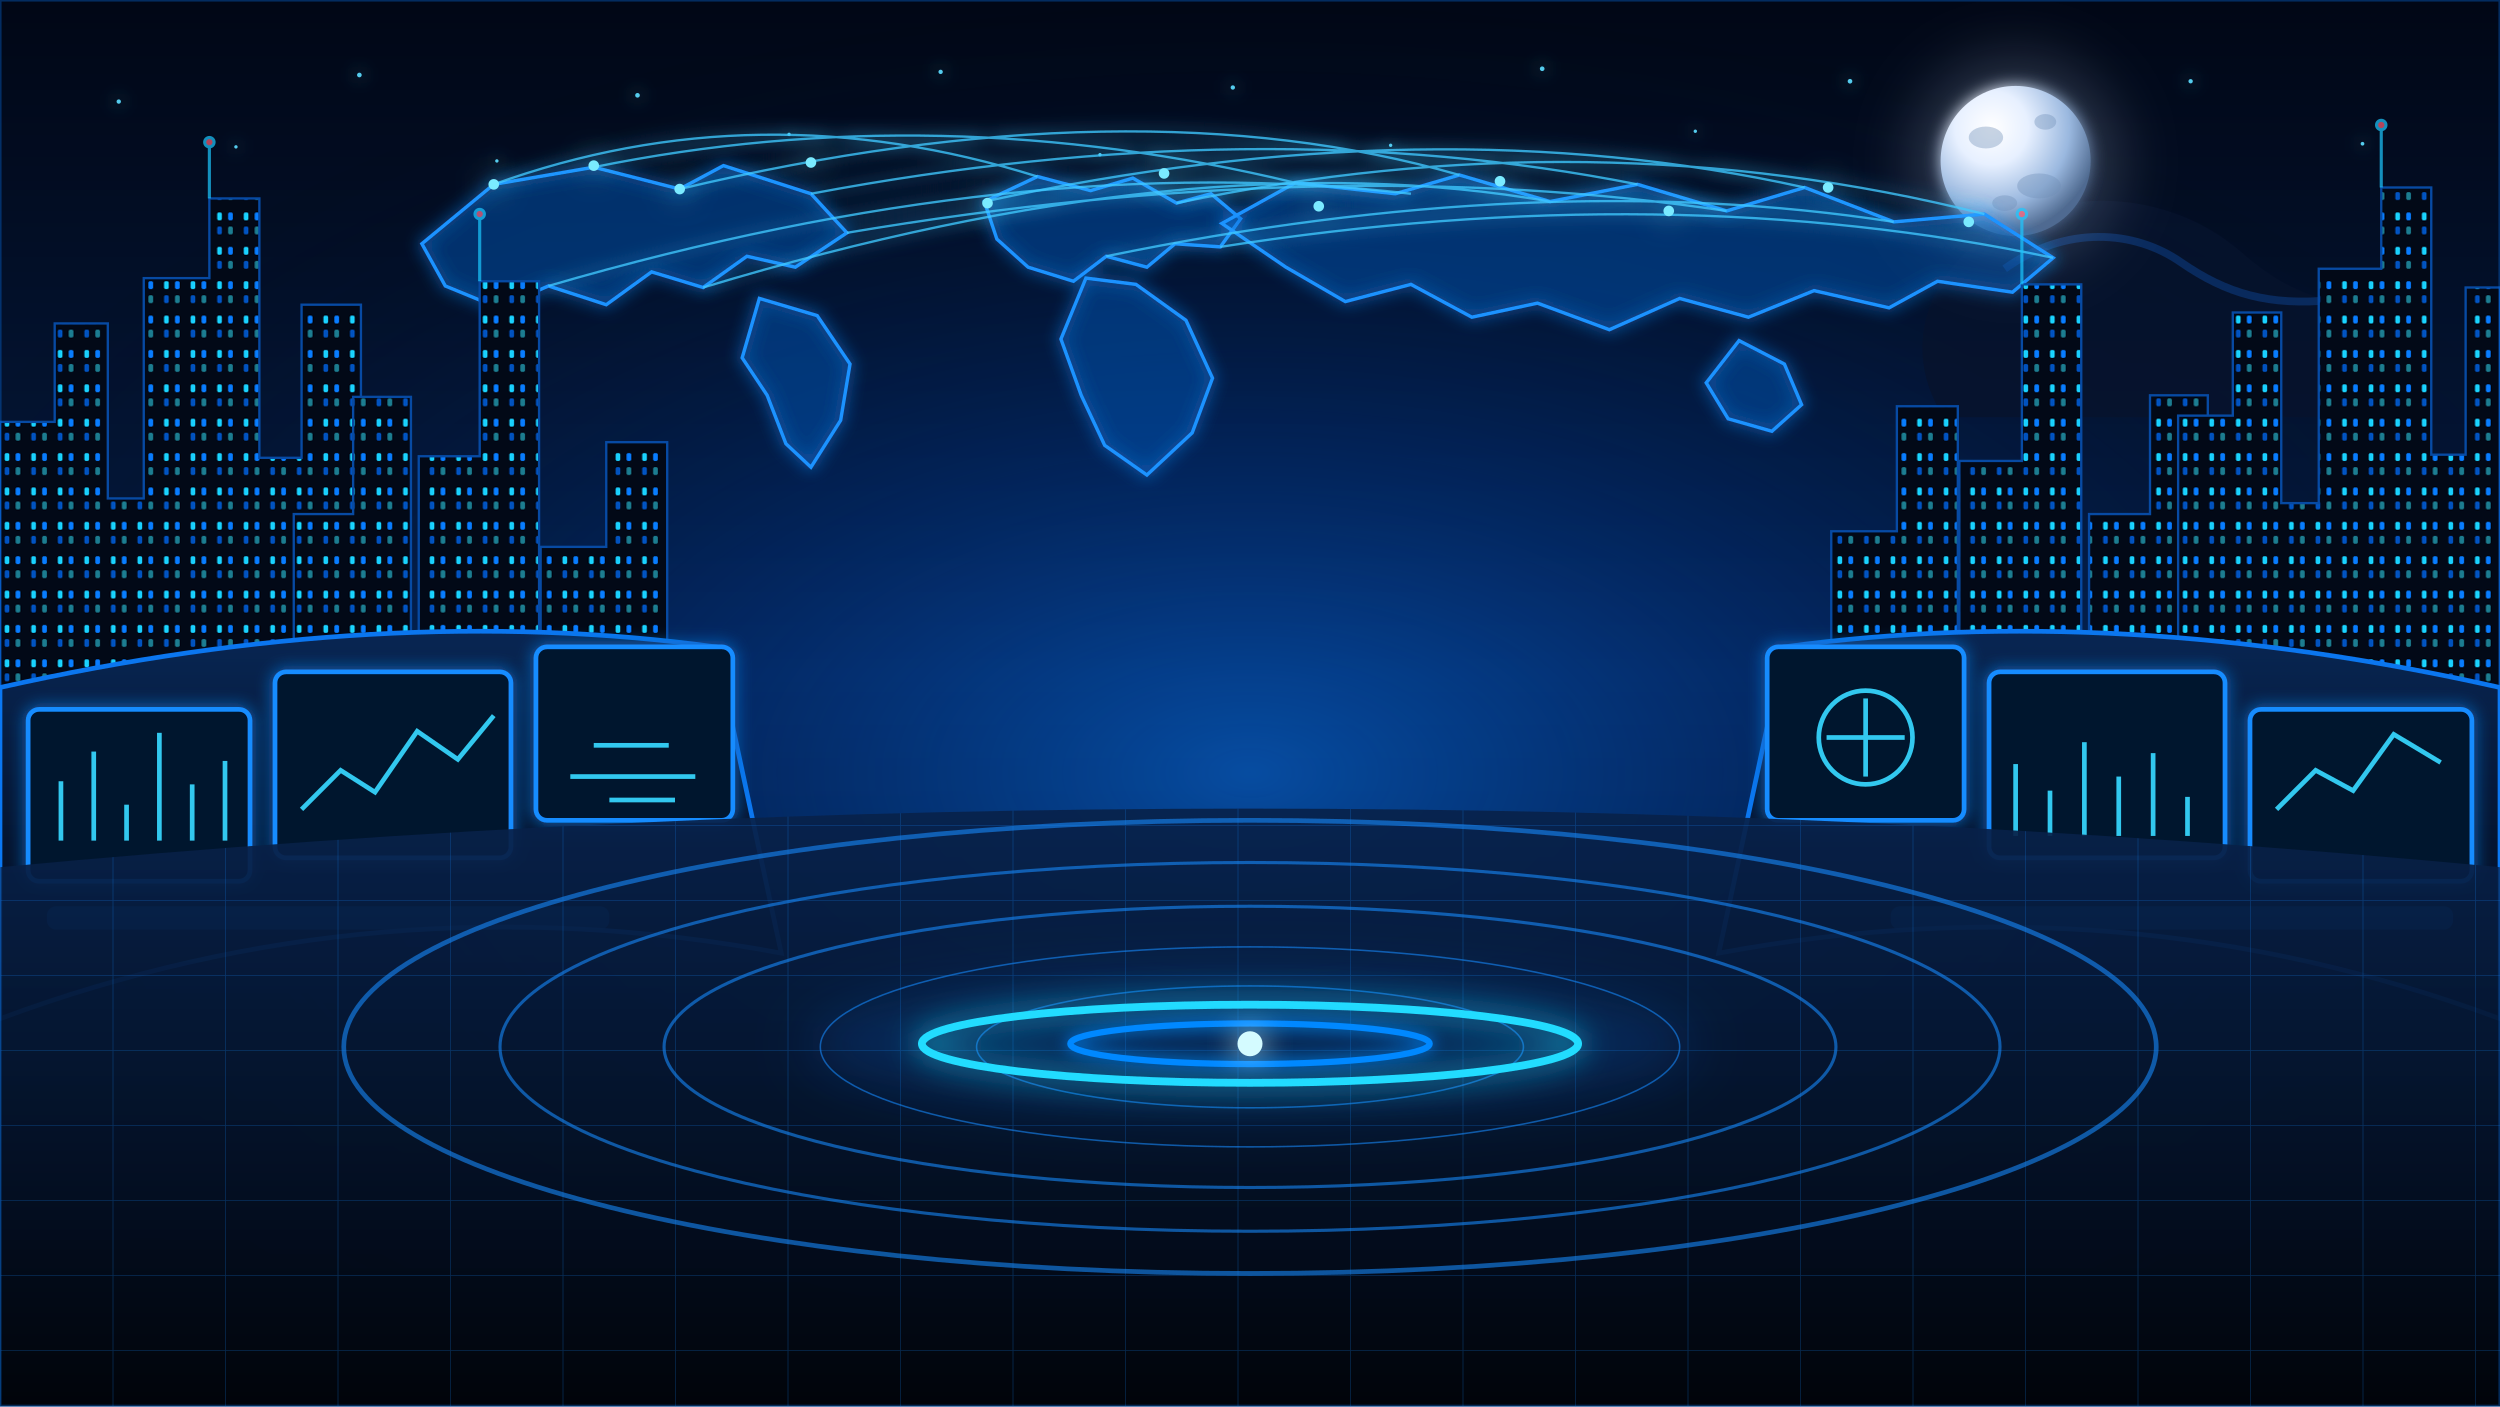
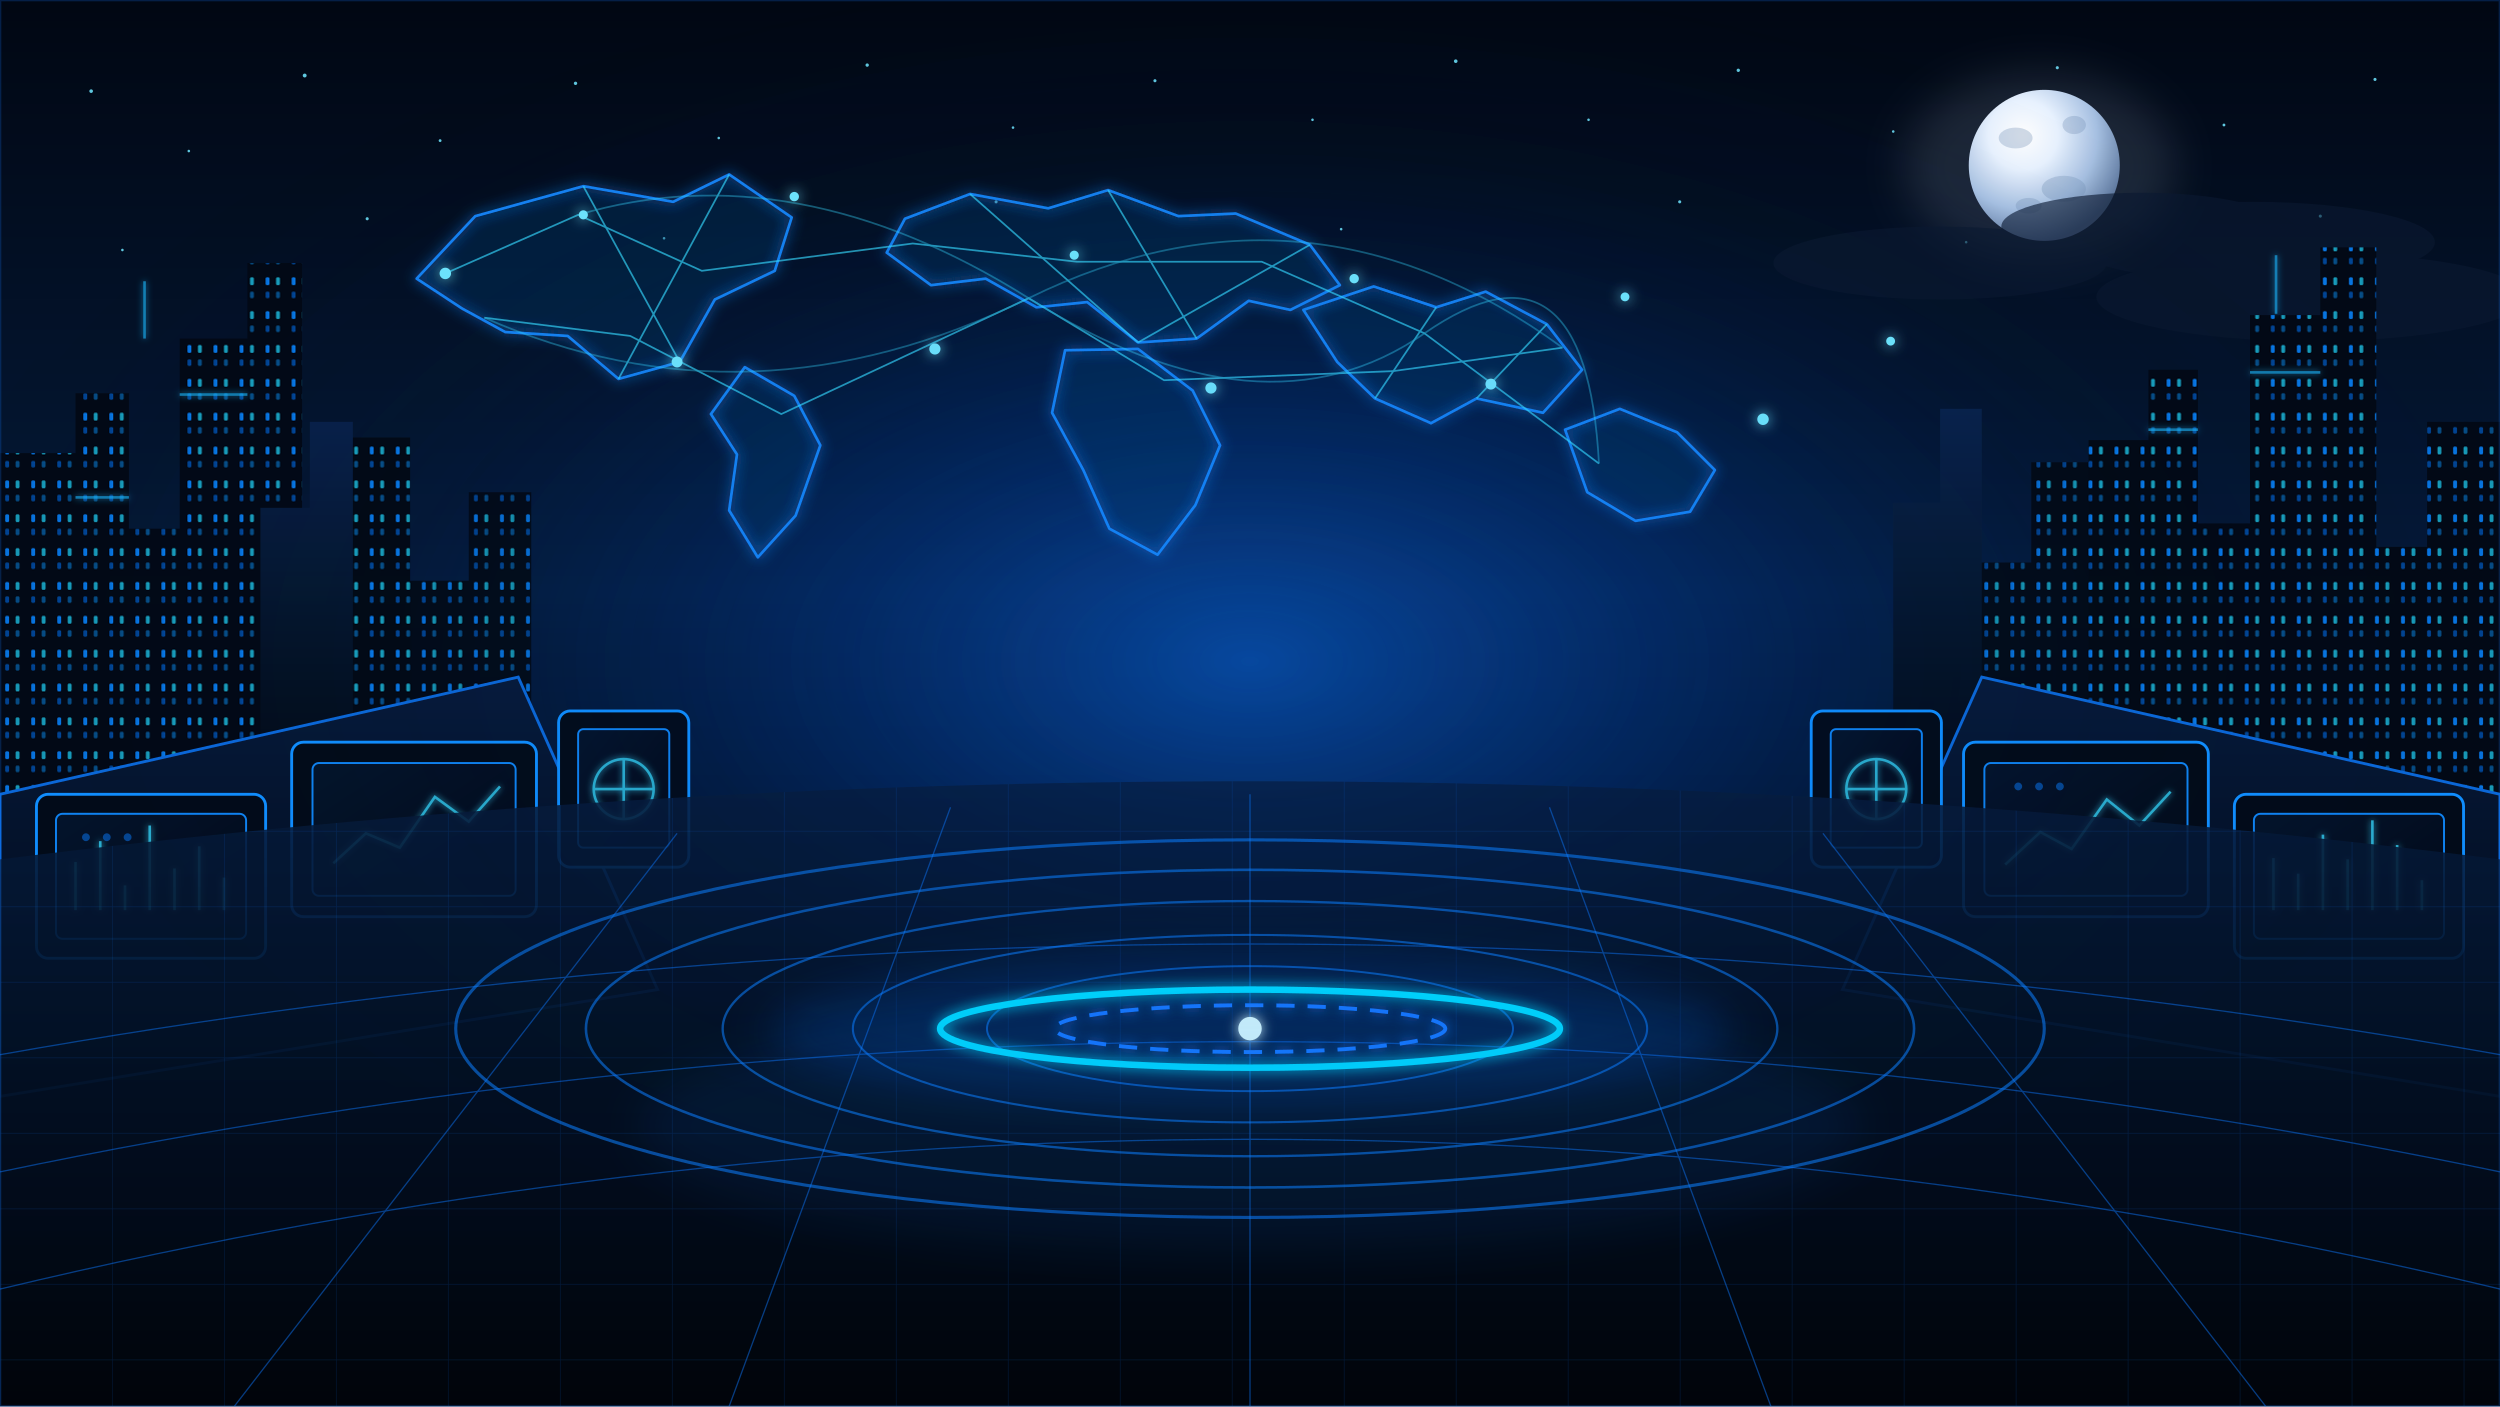
- <svg xmlns="http://www.w3.org/2000/svg" viewBox="0 0 1600 900" role="img" aria-labelledby="title desc">
+ <svg xmlns="http://www.w3.org/2000/svg" viewBox="0 0 1920 1080" role="img" aria-labelledby="title desc">
  <defs>
    <linearGradient id="sky" x1="0" y1="0" x2="0" y2="1">
-       <stop offset="0" stop-color="#010716" />
-       <stop offset=".48" stop-color="#041b42" />
-       <stop offset="1" stop-color="#01050e" />
-     </linearGradient>
-     <radialGradient id="centerGlow" cx="50%" cy="55%" r="58%">
-       <stop offset="0" stop-color="#087cff" stop-opacity=".52" />
-       <stop offset=".42" stop-color="#0049ba" stop-opacity=".25" />
+       <stop offset="0" stop-color="#010713" />
+       <stop offset=".42" stop-color="#041a3a" />
+       <stop offset=".70" stop-color="#020a19" />
+       <stop offset="1" stop-color="#01040b" />
+     </linearGradient>
+     <radialGradient id="centerGlow" cx="50%" cy="47%" r="55%">
+       <stop offset="0" stop-color="#0a74ff" stop-opacity=".46" />
+       <stop offset=".32" stop-color="#0049ba" stop-opacity=".25" />
+       <stop offset=".68" stop-color="#001637" stop-opacity=".08" />
      <stop offset="1" stop-color="#000" stop-opacity="0" />
    </radialGradient>
-     <radialGradient id="moon" cx="34%" cy="28%" r="72%">
+     <radialGradient id="moon" cx="36%" cy="30%" r="72%">
      <stop offset="0" stop-color="#fff" />
-       <stop offset=".34" stop-color="#e7f0ff" />
-       <stop offset=".72" stop-color="#9ab8df" />
-       <stop offset="1" stop-color="#506b91" />
+       <stop offset=".32" stop-color="#e8f2ff" />
+       <stop offset=".68" stop-color="#a6c0e2" />
+       <stop offset="1" stop-color="#5e789e" />
    </radialGradient>
    <linearGradient id="building" x1="0" y1="0" x2="0" y2="1">
-       <stop offset="0" stop-color="#071b3b" />
-       <stop offset="1" stop-color="#010610" />
+       <stop offset="0" stop-color="#08234b" />
+       <stop offset=".5" stop-color="#04142c" />
+       <stop offset="1" stop-color="#010710" />
    </linearGradient>
    <linearGradient id="console" x1="0" y1="0" x2="0" y2="1">
-       <stop offset="0" stop-color="#082653" />
-       <stop offset="1" stop-color="#010715" />
+       <stop offset="0" stop-color="#061a3b" />
+       <stop offset="1" stop-color="#010713" />
+     </linearGradient>
+     <linearGradient id="screen" x1="0" y1="0" x2="1" y2="1">
+       <stop offset="0" stop-color="#03142c" />
+       <stop offset="1" stop-color="#020817" />
    </linearGradient>
    <linearGradient id="floor" x1="0" y1="0" x2="0" y2="1">
-       <stop offset="0" stop-color="#08234e" stop-opacity=".92" />
-       <stop offset="1" stop-color="#01040a" stop-opacity="1" />
-     </linearGradient>
-     <filter id="glow" x="-120%" y="-120%" width="340%" height="340%">
+       <stop offset="0" stop-color="#061b3c" stop-opacity=".86" />
+       <stop offset=".46" stop-color="#021024" stop-opacity=".94" />
+       <stop offset="1" stop-color="#01040a" />
+     </linearGradient>
+     <pattern id="windows" width="20" height="26" patternUnits="userSpaceOnUse">
+       <rect width="20" height="26" fill="#020915" />
+       <rect x="4" y="5" width="3" height="6" rx="1" fill="#087ef2" opacity=".92" />
+       <rect x="12" y="5" width="3" height="6" rx="1" fill="#20d8ff" opacity=".70" />
+       <rect x="4" y="16" width="3" height="5" rx="1" fill="#0066d9" opacity=".64" />
+       <rect x="12" y="16" width="3" height="5" rx="1" fill="#0a96ff" opacity=".48" />
+     </pattern>
+     <pattern id="floorGrid" width="86" height="58" patternUnits="userSpaceOnUse">
+       <path d="M86 0H0V58" fill="none" stroke="#0b77ff" stroke-opacity=".19" stroke-width="1" />
+     </pattern>
+     <filter id="blueGlow" x="-80%" y="-80%" width="260%" height="260%">
      <feGaussianBlur stdDeviation="5" result="b" />
      <feMerge>
        <feMergeNode in="b" />
        <feMergeNode in="SourceGraphic" />
      </feMerge>
    </filter>
-     <filter id="strongGlow" x="-120%" y="-120%" width="340%" height="340%">
-       <feGaussianBlur stdDeviation="10" result="b" />
+     <filter id="softGlow" x="-80%" y="-80%" width="260%" height="260%">
+       <feGaussianBlur stdDeviation="16" />
+     </filter>
+     <filter id="screenGlow" x="-40%" y="-40%" width="180%" height="180%">
+       <feGaussianBlur stdDeviation="2.5" result="b" />
      <feMerge>
        <feMergeNode in="b" />
        <feMergeNode in="SourceGraphic" />
      </feMerge>
    </filter>
-     <filter id="soft" x="-100%" y="-100%" width="300%" height="300%">
-       <feGaussianBlur stdDeviation="18" />
-     </filter>
-     <pattern id="grid" width="72" height="48" patternUnits="userSpaceOnUse">
-       <path d="M72 0H0V48" fill="none" stroke="#168bff" stroke-opacity=".26" stroke-width="1" />
-     </pattern>
-     <pattern id="litWindows" width="17" height="22" patternUnits="userSpaceOnUse">
-       <rect width="17" height="22" fill="#020917" />
-       <rect x="3" y="4" width="3" height="5" rx="1" fill="#19cfff" />
-       <rect x="10" y="4" width="3" height="5" rx="1" fill="#087cff" />
-       <rect x="3" y="13" width="3" height="5" rx="1" fill="#006eff" opacity=".72" />
-       <rect x="10" y="13" width="3" height="5" rx="1" fill="#33e7ff" opacity=".52" />
-     </pattern>
    <clipPath id="floorClip">
-       <path d="M0 555Q800 480 1600 555V900H0Z" />
+       <path d="M0 660Q960 540 1920 660V1080H0Z" />
    </clipPath>
  </defs>
-   <rect width="1600" height="900" fill="url(#sky)" />
-   <rect width="1600" height="900" fill="url(#centerGlow)" />
-   <g fill="#5bdcff" opacity=".92" filter="url(#glow)">
-     <circle cx="76" cy="65" r="1.4" />
-     <circle cx="151" cy="94" r="1.1" />
-     <circle cx="230" cy="48" r="1.5" />
-     <circle cx="318" cy="103" r="1.1" />
-     <circle cx="408" cy="61" r="1.5" />
-     <circle cx="505" cy="86" r="1.1" />
-     <circle cx="602" cy="46" r="1.4" />
-     <circle cx="704" cy="99" r="1.1" />
-     <circle cx="789" cy="56" r="1.4" />
-     <circle cx="890" cy="93" r="1.1" />
-     <circle cx="987" cy="44" r="1.5" />
-     <circle cx="1085" cy="84" r="1.1" />
-     <circle cx="1184" cy="52" r="1.5" />
-     <circle cx="1284" cy="98" r="1.1" />
-     <circle cx="1402" cy="52" r="1.4" />
-     <circle cx="1512" cy="92" r="1.2" />
-   </g>
-   <path d="M1260 160c54-46 129-38 174 1 34 30 65 39 116 32v74h-306c-24-37-15-79 16-107Z" fill="#06122c" opacity=".82" />
-   <path d="M1283 172c39-28 83-25 113-4 29 20 56 28 97 24" fill="none" stroke="#0b3472" stroke-width="5" opacity=".7" />
-   <circle cx="1290" cy="103" r="68" fill="#d8e8ff" opacity=".18" filter="url(#soft)" />
-   <circle cx="1290" cy="103" r="48" fill="url(#moon)" filter="url(#glow)" />
-   <g fill="#6f8db6" opacity=".38">
-     <ellipse cx="1271" cy="88" rx="11" ry="7" />
-     <ellipse cx="1305" cy="119" rx="14" ry="8" />
-     <ellipse cx="1283" cy="130" rx="8" ry="5" />
-     <ellipse cx="1309" cy="78" rx="7" ry="5" />
-   </g>
-   <g transform="translate(240 52)" fill="#0756b9" fill-opacity=".28" stroke="#1b92ff" stroke-width="2.2" filter="url(#glow)">
-     <path d="M30 104 76 66 140 55 195 69 223 54 279 72 302 97 269 119 238 112 210 132 177 122 148 143 111 131 79 145 45 131Z" />
-     <path d="M246 139 283 150 304 181 298 217 279 247 263 232 251 201 235 177Z" />
-     <path d="M390 77 424 61 458 70 485 62 513 78 535 72 554 88 541 106 512 104 494 119 468 112 447 128 418 119 398 101Z" />
-     <path d="M455 126 487 130 519 153 536 190 523 225 494 252 467 233 452 201 439 165Z" />
-     <path d="M542 91 589 65 653 72 694 60 752 77 808 66 865 83 915 68 972 90 1030 85 1074 113 1048 135 1000 128 969 145 921 134 879 151 835 139 790 159 744 142 702 151 663 130 621 141 583 119Z" />
-     <path d="M873 166 902 181 913 207 894 224 866 216 852 193Z" />
-   </g>
-   <g transform="translate(240 52)" fill="none" stroke="#41c8ff" stroke-width="1.5" stroke-opacity=".78" filter="url(#glow)">
-     <path d="M76 66Q245 5 424 61M140 55Q361 10 589 65M195 69Q485 0 694 60M279 72Q566 18 808 66M390 77Q676 15 915 68M513 78Q779 22 1030 85" />
-     <path d="M111 131Q413 43 663 72M210 132Q524 37 752 77M302 97Q610 45 865 83M468 112Q745 55 972 90M541 106Q828 61 1074 113" />
-   </g>
-   <g fill="#7aeaff" filter="url(#strongGlow)">
-     <circle cx="316" cy="118" r="3.4" />
-     <circle cx="380" cy="106" r="3.4" />
-     <circle cx="435" cy="121" r="3.4" />
-     <circle cx="519" cy="104" r="3.4" />
-     <circle cx="632" cy="130" r="3.4" />
-     <circle cx="745" cy="111" r="3.4" />
-     <circle cx="844" cy="132" r="3.4" />
-     <circle cx="960" cy="116" r="3.4" />
-     <circle cx="1068" cy="135" r="3.4" />
-     <circle cx="1170" cy="120" r="3.4" />
-     <circle cx="1260" cy="142" r="3.4" />
-   </g>
-   <g fill="url(#litWindows)" stroke="#074aa3" stroke-width="1.5">
-     <path d="M0 500V270H35v-63h34v112h23V178h42v-51h32v166h27v-98h38v305Z" />
-     <path d="M188 500V329h38v-75h37v246Zm80 0V292h39v-112h38v320Zm78 0V350h42v-67h39v217Z" />
-     <path d="M1172 500V340h42v-80h39v240Zm82 0V295h40V182h38v318Zm83 0V329h39v-76h37v247Z" />
-     <path d="M1394 500V266h35v-66h31v122h24V172h40v-52h32v171h22v-107h22v316Z" />
-   </g>
-   <g stroke="#1bc8ff" stroke-width="2" opacity=".7">
-     <path d="M134 127v-34M307 180v-41M1294 182v-43M1524 120V82" />
-     <circle cx="134" cy="91" r="3" fill="#ff5e74" />
-     <circle cx="307" cy="137" r="3" fill="#ff5e74" />
-     <circle cx="1294" cy="137" r="3" fill="#ff5e74" />
-     <circle cx="1524" cy="80" r="3" fill="#ff5e74" />
-   </g>
-   <path d="M0 440Q245 385 458 414L500 610Q242 562 0 652Z" fill="url(#console)" stroke="#0b76ef" stroke-width="3" />
-   <path d="M1600 440Q1355 385 1142 414L1100 610Q1358 562 1600 652Z" fill="url(#console)" stroke="#0b76ef" stroke-width="3" />
-   <g fill="#03142d" stroke="#168cff" stroke-width="3" filter="url(#glow)">
-     <rect x="18" y="454" width="142" height="110" rx="7" />
-     <rect x="176" y="430" width="151" height="119" rx="7" />
-     <rect x="343" y="414" width="126" height="111" rx="7" />
-     <rect x="1440" y="454" width="142" height="110" rx="7" />
-     <rect x="1273" y="430" width="151" height="119" rx="7" />
-     <rect x="1131" y="414" width="126" height="111" rx="7" />
-   </g>
-   <g stroke="#36d7ff" stroke-width="3" opacity=".92">
-     <path d="M39 538V500M60 538V481M81 538V515M102 538V469M123 538V502M144 538V487" />
-     <path d="M193 518 218 493 240 507 267 468 293 486 316 458" fill="none" />
-     <path d="M365 497h80M380 477h48M390 512h42" />
-     <path d="M1457 518 1482 493 1506 506 1532 470 1562 488" fill="none" />
-     <path d="M1290 535V489M1312 535V506M1334 535V475M1356 535V497M1378 535V482M1400 535V510" />
-     <circle cx="1194" cy="472" r="30" fill="none" />
-     <path d="M1169 472h50M1194 447v50" />
-   </g>
-   <g fill="#0b7dff" opacity=".55">
-     <rect x="30" y="580" width="360" height="15" rx="6" />
-     <rect x="1210" y="580" width="360" height="15" rx="6" />
+   <rect width="1920" height="1080" fill="url(#sky)" />
+   <rect width="1920" height="1080" fill="url(#centerGlow)" />
+   <g fill="#6ee6ff" opacity=".86">
+     <circle cx="70" cy="70" r="1.4" />
+     <circle cx="145" cy="116" r="1" />
+     <circle cx="234" cy="58" r="1.5" />
+     <circle cx="338" cy="108" r="1.1" />
+     <circle cx="442" cy="64" r="1.3" />
+     <circle cx="552" cy="106" r="1" />
+     <circle cx="666" cy="50" r="1.3" />
+     <circle cx="778" cy="98" r="1" />
+     <circle cx="887" cy="62" r="1.2" />
+     <circle cx="1008" cy="92" r="1" />
+     <circle cx="1118" cy="47" r="1.4" />
+     <circle cx="1220" cy="92" r="1" />
+     <circle cx="1335" cy="54" r="1.3" />
+     <circle cx="1454" cy="101" r="1" />
+     <circle cx="1580" cy="52" r="1.2" />
+     <circle cx="1708" cy="96" r="1.1" />
+     <circle cx="1824" cy="61" r="1.2" />
+     <circle cx="94" cy="192" r="1" />
+     <circle cx="282" cy="168" r="1.2" />
+     <circle cx="510" cy="183" r="1" />
+     <circle cx="765" cy="155" r="1.2" />
+     <circle cx="1030" cy="176" r="1" />
+     <circle cx="1290" cy="155" r="1.2" />
+     <circle cx="1510" cy="186" r="1" />
+     <circle cx="1782" cy="166" r="1.2" />
+   </g>
+   <ellipse cx="1566" cy="128" rx="104" ry="72" fill="#d6e8ff" opacity=".12" filter="url(#softGlow)" />
+   <circle cx="1570" cy="127" r="58" fill="url(#moon)" />
+   <g fill="#718eb4" opacity=".32">
+     <ellipse cx="1548" cy="106" rx="13" ry="8" />
+     <ellipse cx="1585" cy="145" rx="17" ry="10" />
+     <ellipse cx="1558" cy="158" rx="10" ry="6" />
+     <ellipse cx="1593" cy="96" rx="9" ry="7" />
+   </g>
+   <g fill="#0a1830" opacity=".62">
+     <ellipse cx="1645" cy="174" rx="108" ry="26" />
+     <ellipse cx="1730" cy="186" rx="140" ry="31" />
+     <ellipse cx="1490" cy="202" rx="128" ry="28" />
+     <ellipse cx="1775" cy="228" rx="165" ry="34" />
+   </g>
+   <g transform="translate(270 82)" fill="#05306b" fill-opacity=".22" stroke="#1689ff" stroke-width="2.1" stroke-linejoin="round" opacity=".94" filter="url(#blueGlow)">
+     <path d="M50 132L95 84L178 61L247 73L290 52L338 85L325 126L279 148L252 196L205 209L166 176L118 173L85 155Z" />
+     <path d="M302 200L340 222L360 260L341 314L312 346L290 310L296 267L276 236Z" />
+     <path d="M425 86L475 67L535 78L581 64L635 84L679 82L736 106L759 137L721 156L689 149L649 178L604 181L565 150L526 154L487 132L445 137L411 112Z" />
+     <path d="M548 187L604 186L646 218L667 260L648 306L619 344L582 324L562 279L538 235Z" />
+     <path d="M731 156L785 138L833 154L871 142L918 167L945 202L915 235L864 224L829 243L786 224L757 196Z" />
+     <path d="M932 248L974 232L1018 250L1047 279L1028 311L986 318L949 296Z" />
+   </g>
+   <g transform="translate(270 82)" fill="none" stroke="#35d9ff" stroke-width="1.35" opacity=".66">
+     <path d="M72 128L174 83L269 126L431 105L557 119L699 119L824 174L958 274" />
+     <path d="M102 162L214 176L330 236L520 147L624 210L800 203L930 185" />
+     <path d="M178 61L252 196M290 52L205 209M475 67L604 181M581 64L649 178M736 106L604 181M833 154L786 224M918 167L864 224" />
+     <path d="M174 83Q340 34 520 147T824 174T958 274" opacity=".58" />
+     <path d="M102 162Q306 252 520 147T930 185" opacity=".55" />
+   </g>
+   <g fill="#6ee6ff" filter="url(#blueGlow)">
+     <circle cx="342" cy="210" r="4.4" />
+     <circle cx="448" cy="165" r="3.5" />
+     <circle cx="520" cy="278" r="4.2" />
+     <circle cx="610" cy="151" r="3.6" />
+     <circle cx="718" cy="268" r="4.3" />
+     <circle cx="825" cy="196" r="3.5" />
+     <circle cx="930" cy="298" r="4.3" />
+     <circle cx="1040" cy="214" r="3.6" />
+     <circle cx="1145" cy="295" r="4.2" />
+     <circle cx="1248" cy="228" r="3.4" />
+     <circle cx="1354" cy="322" r="4.4" />
+     <circle cx="1452" cy="262" r="3.4" />
+   </g>
+   <g opacity=".98">
+     <path d="M0 642V348H58V302H99V406H138V260H190V202H232V426H270V336H315V642Z" fill="url(#windows)" />
+     <path d="M306 642V446H360V378H408V642ZM1510 642V432H1560V355H1608V642Z" fill="url(#windows)" opacity=".92" />
+     <path d="M1604 642V338H1650V284H1688V402H1728V242H1782V190H1825V420H1864V324H1920V642Z" fill="url(#windows)" />
+     <path d="M200 642V390H238V324H271V642ZM1454 642V386H1490V314H1522V642Z" fill="url(#building)" />
+   </g>
+   <g stroke="#1ab9ff" stroke-width="2" opacity=".65" filter="url(#screenGlow)">
+     <path d="M58 382H99M138 303H190M1650 330H1688M1728 286H1782" />
+     <path d="M111 260V216M1748 241V196" />
+   </g>
+   <g fill="url(#console)" stroke="#0b68d9" stroke-width="2.2">
+     <path d="M0 610L398 520L505 760L0 842Z" />
+     <path d="M1920 610L1522 520L1415 760L1920 842Z" />
+   </g>
+   <g fill="#020b19" stroke="#108eff" stroke-width="2.2">
+     <rect x="28" y="610" width="176" height="126" rx="9" />
+     <rect x="224" y="570" width="188" height="134" rx="9" />
+     <rect x="429" y="546" width="100" height="120" rx="9" />
+     <rect x="1716" y="610" width="176" height="126" rx="9" />
+     <rect x="1508" y="570" width="188" height="134" rx="9" />
+     <rect x="1391" y="546" width="100" height="120" rx="9" />
+   </g>
+   <g fill="url(#screen)" stroke="#0f83f2" stroke-width="1.5">
+     <rect x="43" y="625" width="146" height="96" rx="5" />
+     <rect x="240" y="586" width="156" height="102" rx="5" />
+     <rect x="444" y="560" width="70" height="91" rx="4" />
+     <rect x="1731" y="625" width="146" height="96" rx="5" />
+     <rect x="1524" y="586" width="156" height="102" rx="5" />
+     <rect x="1406" y="560" width="70" height="91" rx="4" />
+   </g>
+   <g stroke="#35d9ff" stroke-width="2" fill="none" opacity=".78" filter="url(#screenGlow)">
+     <path d="M58 699V662M77 699V646M96 699V680M115 699V634M134 699V667M153 699V650M172 699V674" />
+     <path d="M256 663L281 640L307 651L334 612L360 631L384 604" />
+     <circle cx="479" cy="606" r="23" />
+     <path d="M456 606h46M479 583v46" />
+     <path d="M1746 699V659M1765 699V671M1784 699V641M1803 699V660M1822 699V630M1841 699V649M1860 699V676" />
+     <path d="M1540 664L1567 639L1591 652L1618 614L1643 634L1667 608" />
+     <circle cx="1441" cy="606" r="23" />
+     <path d="M1418 606h46M1441 583v46" />
+   </g>
+   <g fill="#087cff" opacity=".50">
+     <circle cx="66" cy="643" r="3" />
+     <circle cx="82" cy="643" r="3" />
+     <circle cx="98" cy="643" r="3" />
+     <circle cx="1550" cy="604" r="3" />
+     <circle cx="1566" cy="604" r="3" />
+     <circle cx="1582" cy="604" r="3" />
  </g>
  <g clip-path="url(#floorClip)">
-     <rect y="500" width="1600" height="400" fill="url(#floor)" />
-     <rect y="500" width="1600" height="400" fill="url(#grid)" />
-     <g fill="none" stroke="#168bff" opacity=".58">
-       <ellipse cx="800" cy="670" rx="580" ry="145" stroke-width="3" />
-       <ellipse cx="800" cy="670" rx="480" ry="118" stroke-width="2" />
-       <ellipse cx="800" cy="670" rx="375" ry="90" stroke-width="2" />
-       <ellipse cx="800" cy="670" rx="275" ry="64" />
-       <ellipse cx="800" cy="670" rx="175" ry="39" />
+     <rect y="590" width="1920" height="490" fill="url(#floor)" />
+     <rect y="590" width="1920" height="490" fill="url(#floorGrid)" opacity=".85" />
+     <g stroke="#0b77ff" fill="none" opacity=".48">
+       <path d="M0 810Q960 640 1920 810" />
+       <path d="M0 900Q960 700 1920 900" />
+       <path d="M0 990Q960 760 1920 990" />
+       <path d="M960 610V1080M730 620L560 1080M1190 620L1360 1080M520 640L180 1080M1400 640L1740 1080" />
    </g>
-     <ellipse cx="800" cy="668" rx="285" ry="45" fill="#087cff" opacity=".18" filter="url(#soft)" />
-     <ellipse cx="800" cy="668" rx="210" ry="25" fill="none" stroke="#21dcff" stroke-width="5" filter="url(#strongGlow)" />
-     <ellipse cx="800" cy="668" rx="115" ry="13" fill="none" stroke="#0088ff" stroke-width="4" filter="url(#glow)" />
-     <circle cx="800" cy="668" r="8" fill="#d4fbff" filter="url(#strongGlow)" />
-   </g>
-   <rect width="1600" height="900" fill="none" stroke="#087cff" stroke-opacity=".32" stroke-width="2" />
+     <g fill="none" stroke="#0b7fff" opacity=".56">
+       <ellipse cx="960" cy="790" rx="610" ry="145" stroke-width="2.4" />
+       <ellipse cx="960" cy="790" rx="510" ry="122" stroke-width="2" />
+       <ellipse cx="960" cy="790" rx="405" ry="98" stroke-width="1.8" />
+       <ellipse cx="960" cy="790" rx="305" ry="72" stroke-width="1.6" />
+       <ellipse cx="960" cy="790" rx="202" ry="48" stroke-width="1.5" />
+     </g>
+     <ellipse cx="960" cy="792" rx="370" ry="58" fill="#006dff" opacity=".18" filter="url(#softGlow)" />
+     <ellipse cx="960" cy="790" rx="238" ry="30" fill="none" stroke="#00d8ff" stroke-width="5" filter="url(#blueGlow)" />
+     <ellipse cx="960" cy="790" rx="150" ry="18" fill="none" stroke="#1677ff" stroke-width="3" stroke-dasharray="14 10" filter="url(#blueGlow)" />
+     <circle cx="960" cy="790" r="9" fill="#d9fbff" filter="url(#blueGlow)" />
+     <path d="M960 790V655" stroke="#42e8ff" stroke-width="3" opacity=".40" filter="url(#softGlow)" />
+   </g>
+   <ellipse cx="960" cy="865" rx="470" ry="95" fill="#087cff" opacity=".08" filter="url(#softGlow)" />
+   <rect width="1920" height="1080" fill="none" stroke="#1677ff" stroke-opacity=".22" stroke-width="2" />
+   <rect width="1920" height="1080" fill="url(#centerGlow)" opacity=".26" />
</svg>
